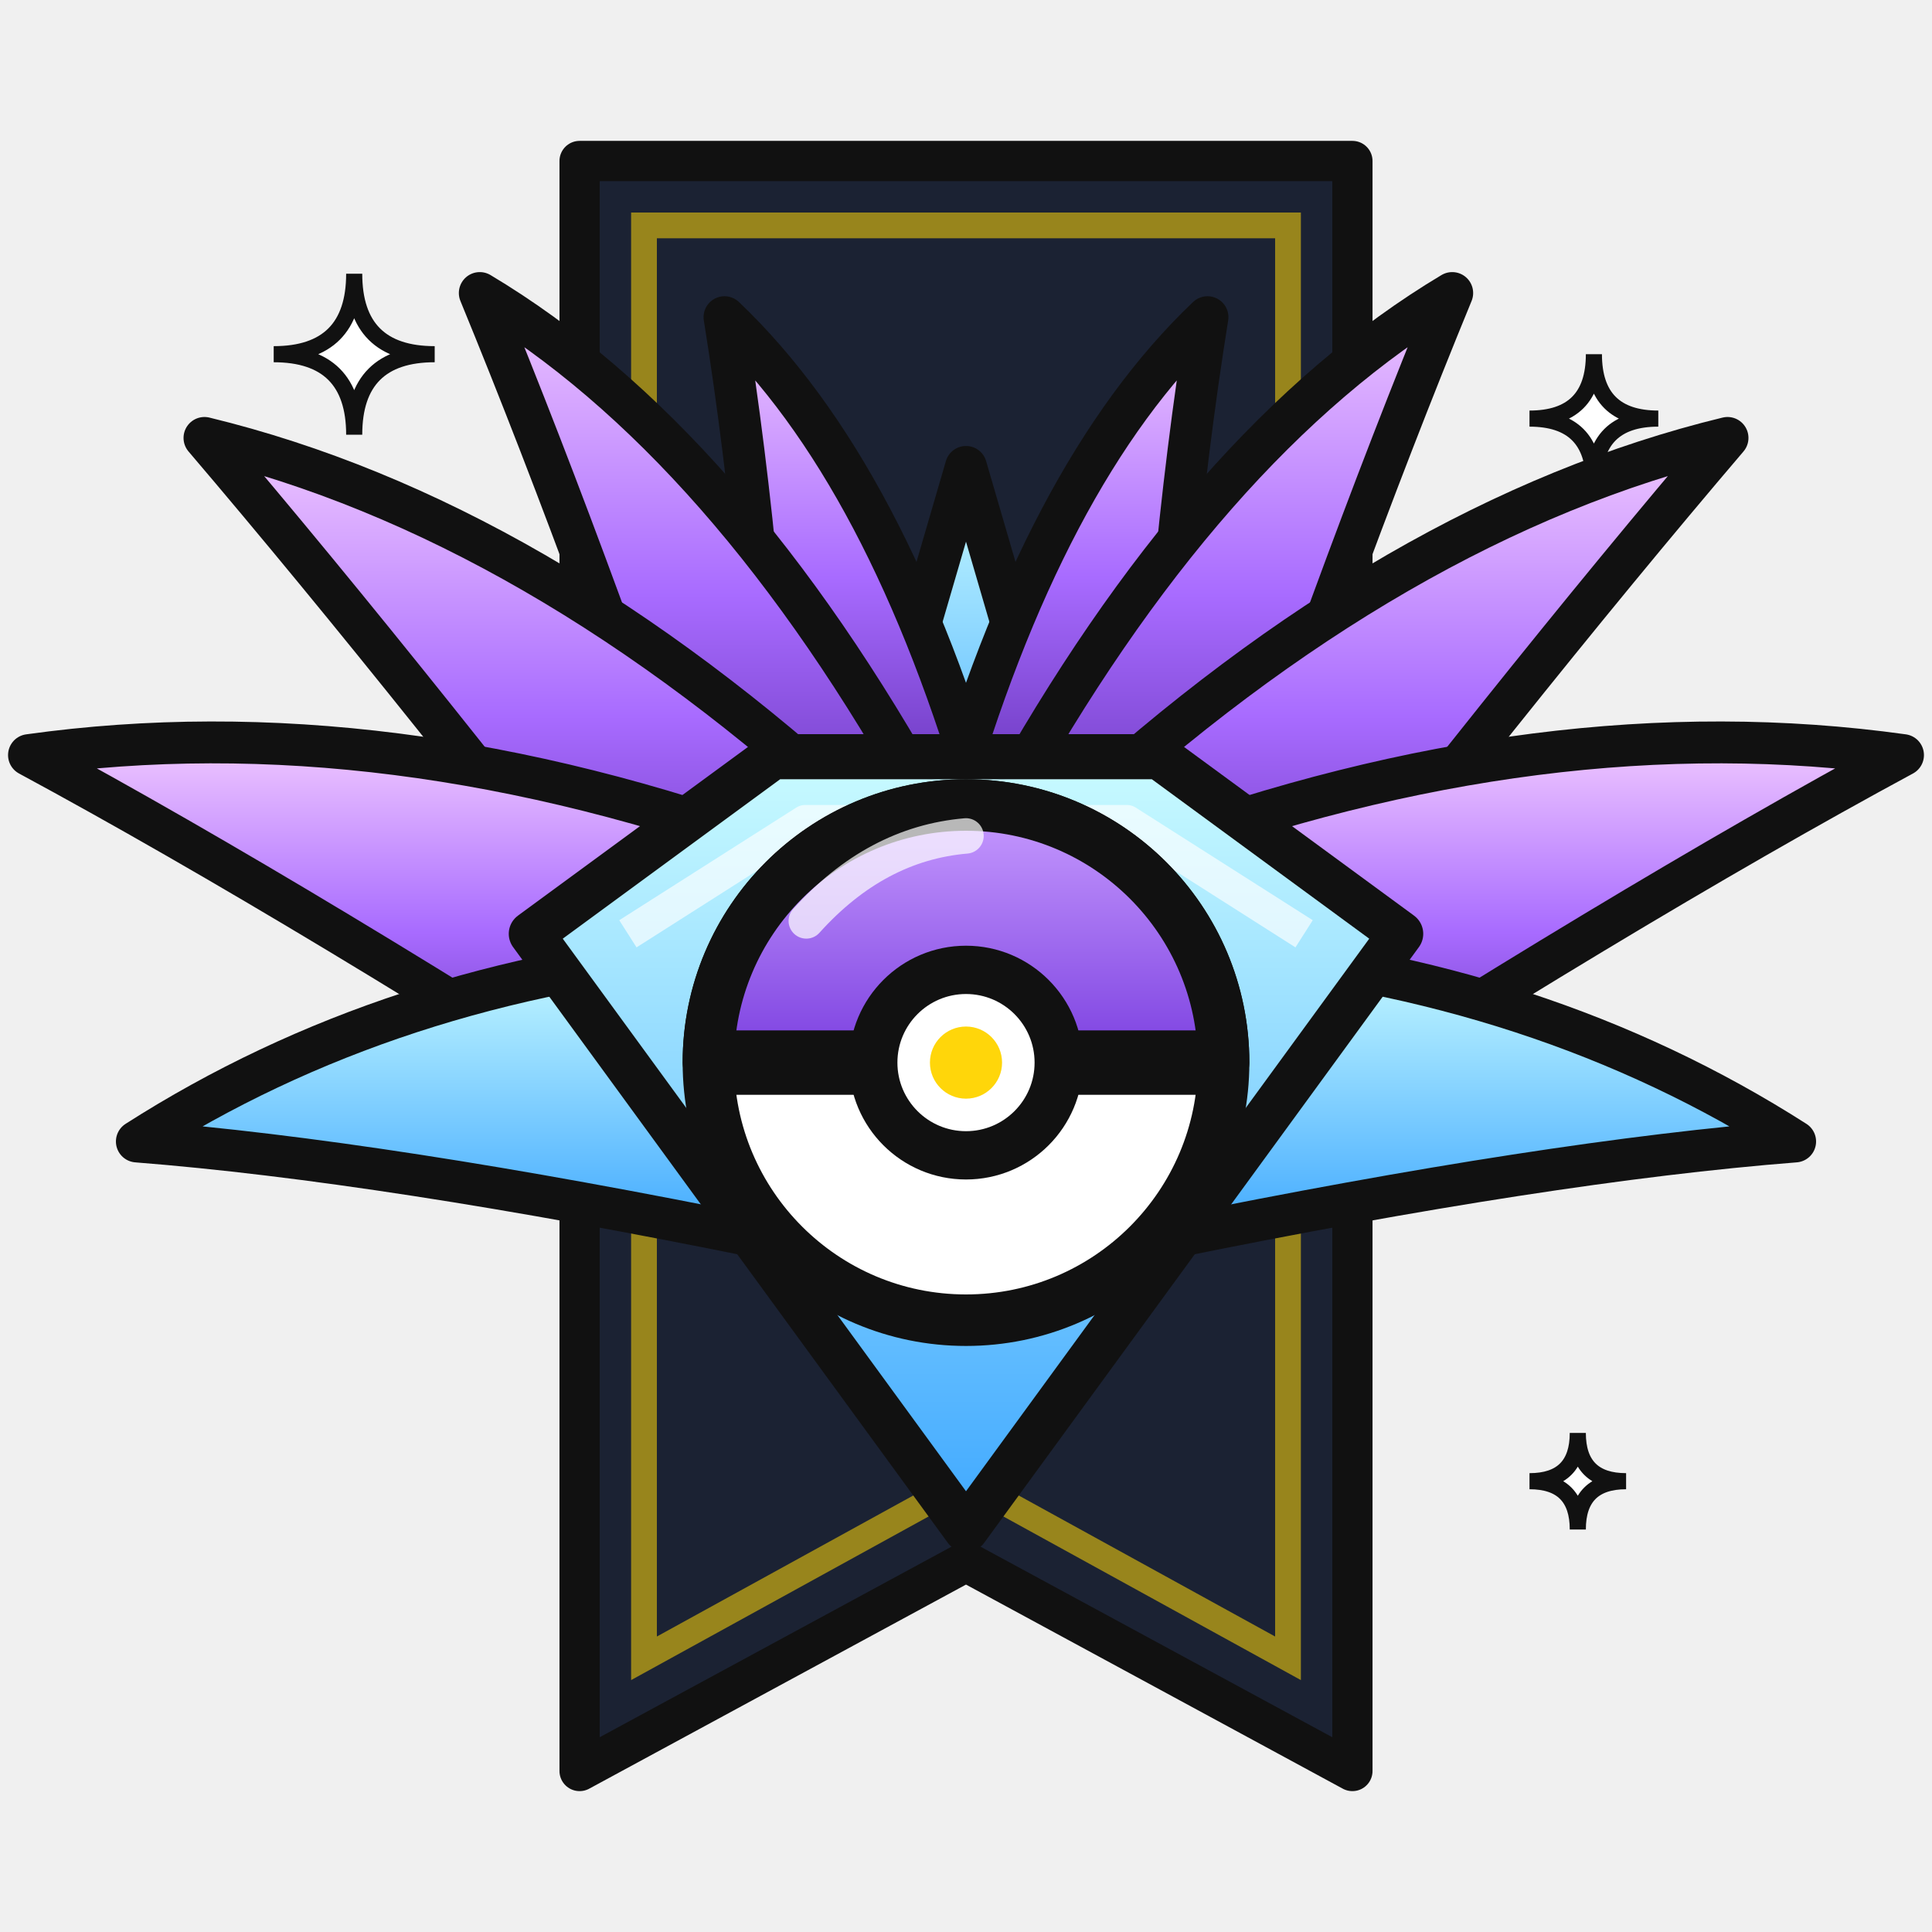
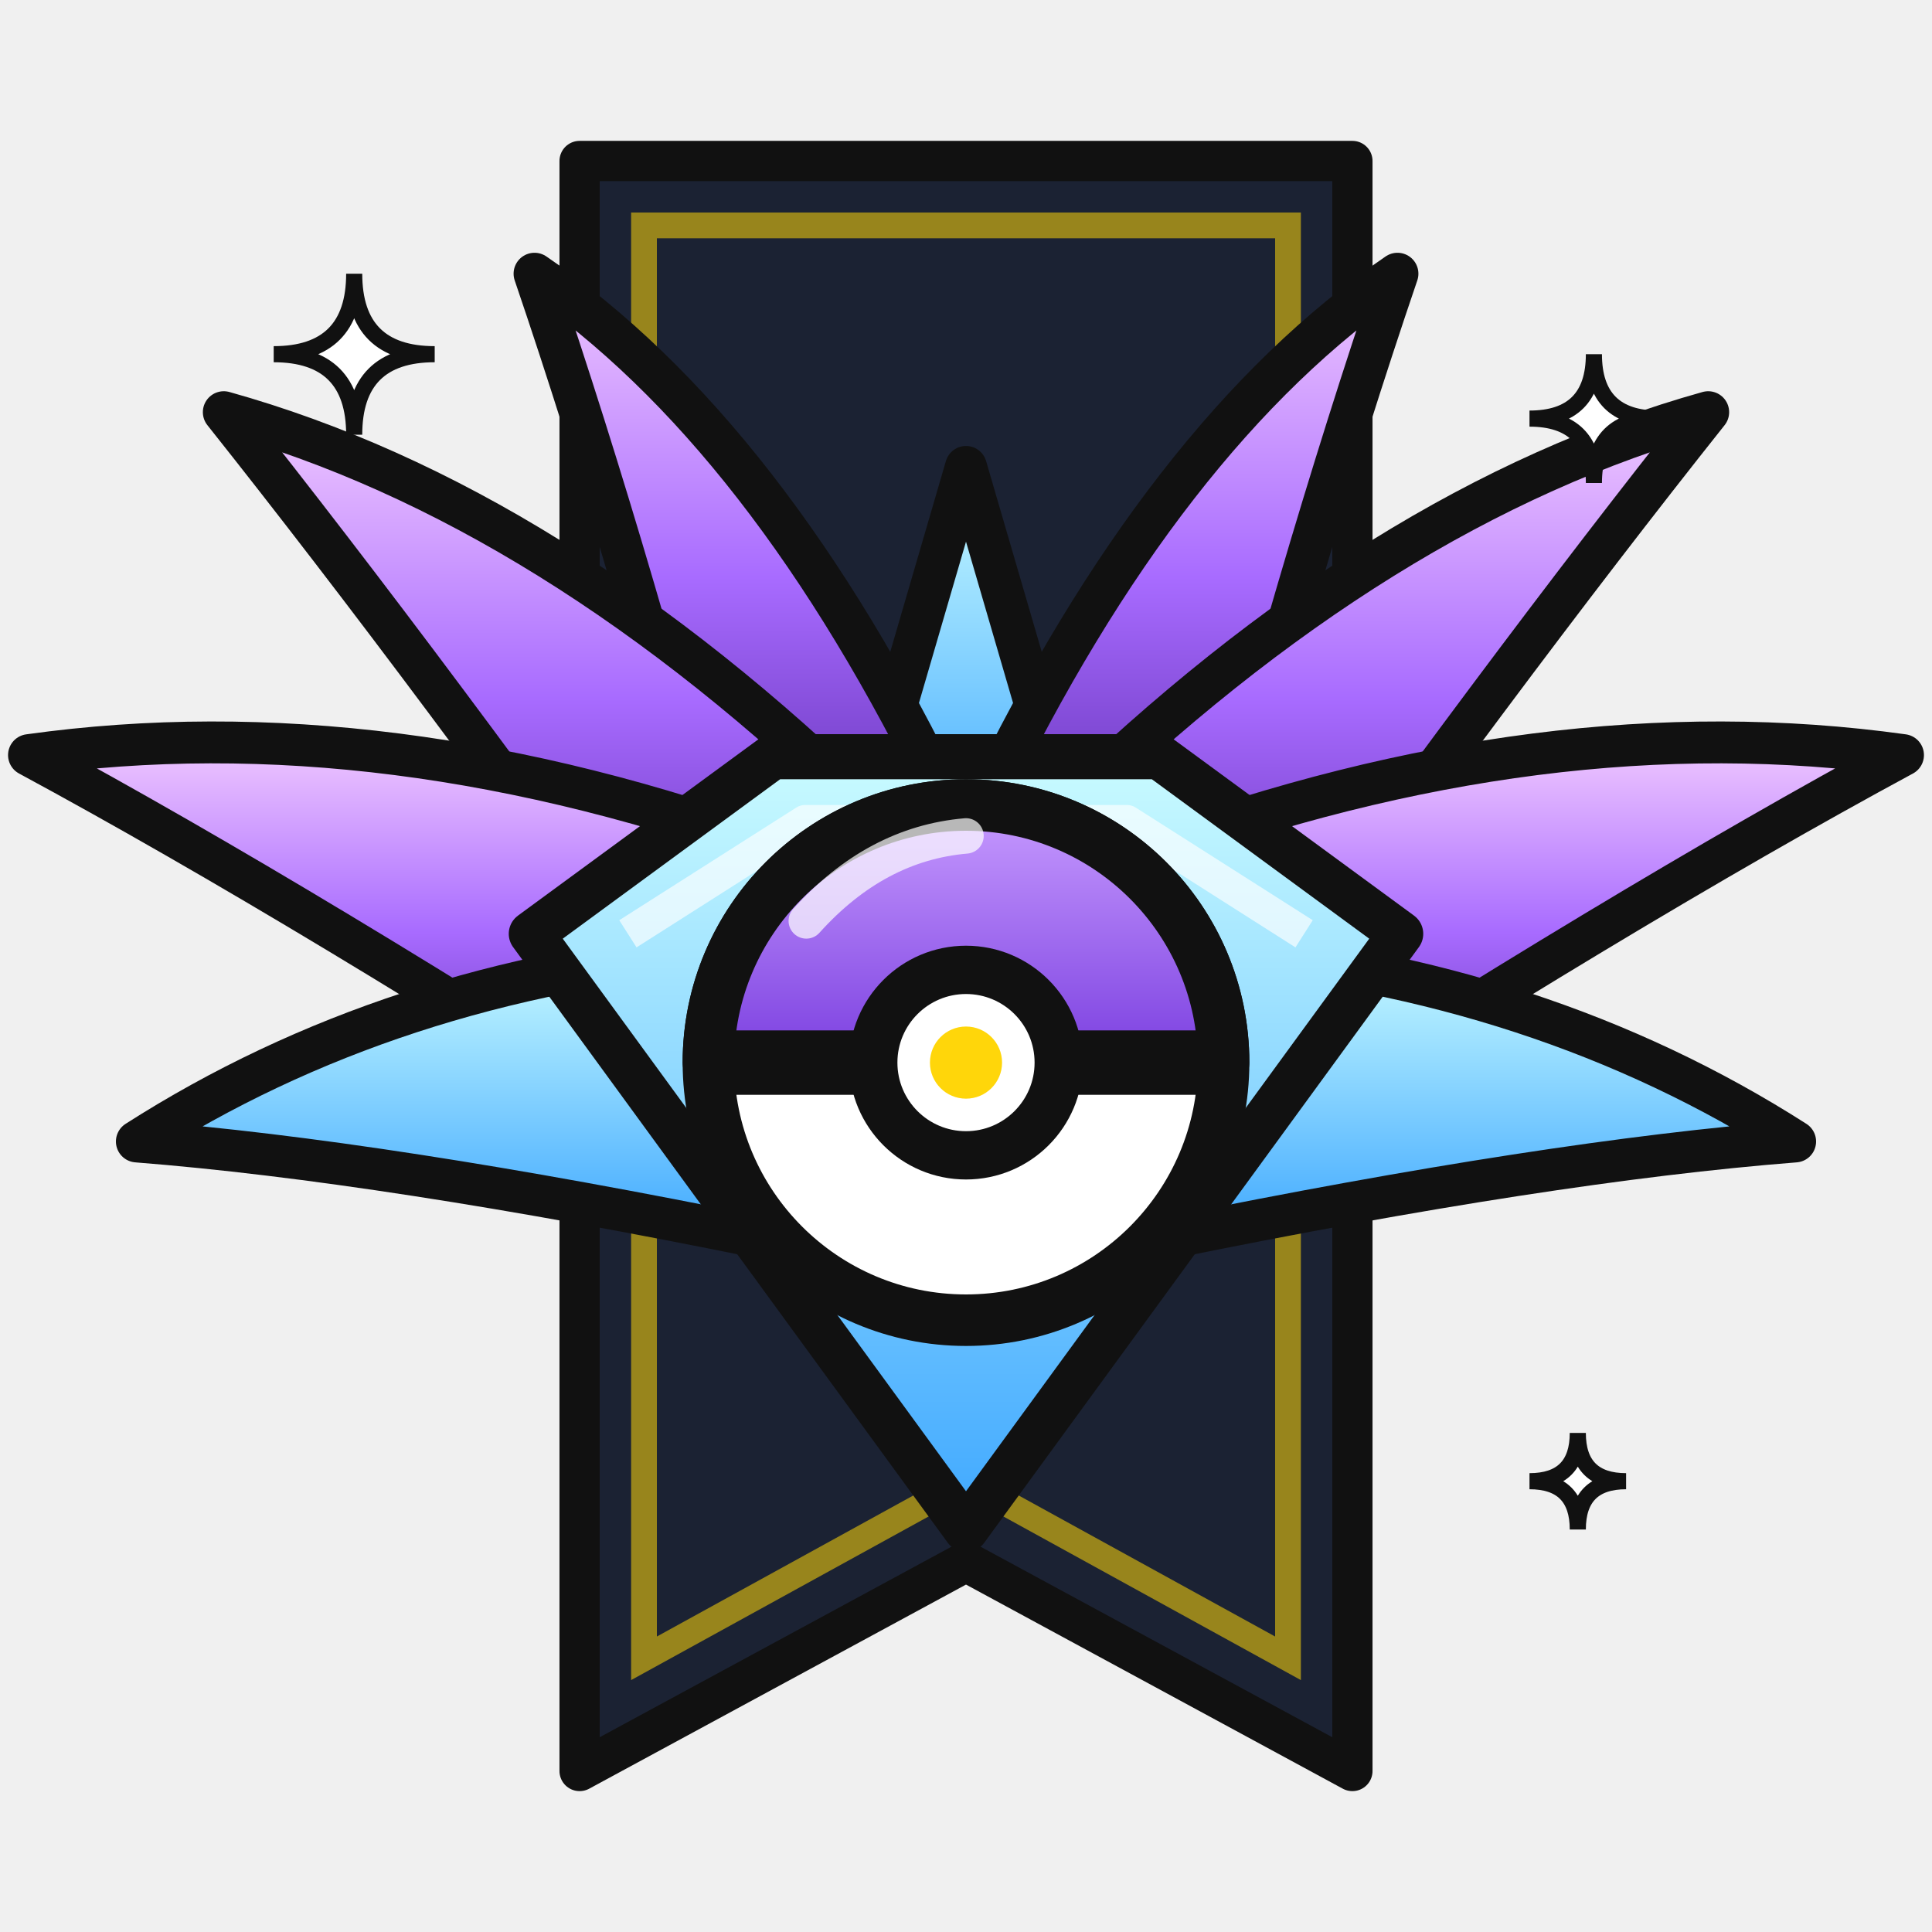
<svg xmlns="http://www.w3.org/2000/svg" viewBox="0 0 120 120" width="120" height="120">
  <defs>
    <linearGradient id="m4" x1="0" y1="0" x2="0" y2="1">
      <stop offset="0" stop-color="#F0C8FF" />
      <stop offset="0.45" stop-color="#A86BFF" />
      <stop offset="1" stop-color="#4A1C9C" />
    </linearGradient>
    <linearGradient id="i4" x1="0" y1="0" x2="0" y2="1">
      <stop offset="0" stop-color="#C9FBFF" />
      <stop offset="1" stop-color="#3FA8FF" />
    </linearGradient>
    <linearGradient id="t4" x1="0" y1="0" x2="0" y2="1">
      <stop offset="0" stop-color="#C79BFF" />
      <stop offset="1" stop-color="#7B3FE0" />
    </linearGradient>
  </defs>
  <path d="M36 10 H84 V110 L60 97 L36 110 Z" fill="#1B2233" stroke="#111111" stroke-width="2.5" stroke-linejoin="round" />
  <path d="M40 14 H80 V103 L60 92 L40 103 Z" fill="none" stroke="#FFD60A" stroke-opacity="0.55" stroke-width="1.6" />
  <path d="M53 53 L60 29 L67 53 Z" fill="url(#i4)" stroke="#111111" stroke-width="2.6" stroke-linejoin="round" />
-   <path d="M61.2 50.4 Q55.2 29.4 45.0 19.7 Q47.6 35.9 48.3 55.6 Z" fill="url(#m4)" stroke="#111111" stroke-width="2.6" stroke-linejoin="round" />
-   <path d="M58.8 50.4 Q64.8 29.4 75.0 19.7 Q72.4 35.9 71.7 55.6 Z" fill="url(#m4)" stroke="#111111" stroke-width="2.6" stroke-linejoin="round" />
-   <path d="M57.7 50.0 Q45.2 27.4 29.8 18.2 Q37.2 36.2 45.1 59.9 Z" fill="url(#m4)" stroke="#111111" stroke-width="2.6" stroke-linejoin="round" />
-   <path d="M62.3 50.0 Q74.8 27.4 90.2 18.2 Q82.8 36.2 74.9 59.9 Z" fill="url(#m4)" stroke="#111111" stroke-width="2.6" stroke-linejoin="round" />
-   <path d="M53.4 50.7 Q33.3 32.2 12.7 27.2 Q26.0 42.8 43.4 65.6 Z" fill="url(#m4)" stroke="#111111" stroke-width="2.6" stroke-linejoin="round" />
-   <path d="M66.6 50.7 Q86.7 32.2 107.3 27.2 Q94.0 42.8 76.6 65.6 Z" fill="url(#m4)" stroke="#111111" stroke-width="2.6" stroke-linejoin="round" />
+   <path d="M58.8 49.9 Q47.7 26.9 33.2 17.0 Q39.4 35.2 45.5 58.9 Z" fill="url(#m4)" stroke="#111111" stroke-width="2.6" stroke-linejoin="round" />
+   <path d="M61.2 49.9 Q72.3 26.9 86.8 17.0 Q80.6 35.2 74.5 58.9 Z" fill="url(#m4)" stroke="#111111" stroke-width="2.6" stroke-linejoin="round" />
+   <path d="M54.0 50.5 Q34.3 31.3 13.9 25.6 Q26.7 41.7 43.4 65.1 Z" fill="url(#m4)" stroke="#111111" stroke-width="2.6" stroke-linejoin="round" />
+   <path d="M66.0 50.5 Q85.7 31.3 106.1 25.6 Q93.3 41.7 76.6 65.1 Z" fill="url(#m4)" stroke="#111111" stroke-width="2.6" stroke-linejoin="round" />
  <path d="M48.8 52.9 Q24.0 43.8 1.8 46.9 Q19.2 56.3 44.0 72.3 Z" fill="url(#m4)" stroke="#111111" stroke-width="2.6" stroke-linejoin="round" />
  <path d="M71.2 52.9 Q96.0 43.8 118.2 46.9 Q100.8 56.3 76.0 72.3 Z" fill="url(#m4)" stroke="#111111" stroke-width="2.6" stroke-linejoin="round" />
  <path d="M44.9 59.0 Q24.3 60.8 8.5 70.9 Q23.8 72.1 47.4 76.9 Z" fill="url(#i4)" stroke="#111111" stroke-width="2.6" stroke-linejoin="round" />
  <path d="M75.1 59.0 Q95.7 60.8 111.5 70.9 Q96.2 72.1 72.6 76.9 Z" fill="url(#i4)" stroke="#111111" stroke-width="2.6" stroke-linejoin="round" />
  <path d="M52 78 L60 93 L68 78 Z" fill="url(#m4)" stroke="#111111" stroke-width="2.6" stroke-linejoin="round" />
  <path d="M33 58 L48 47 L72 47 L87 58 L60 95 Z" fill="url(#i4)" stroke="#111111" stroke-width="2.8" stroke-linejoin="round" />
  <path d="M39 58 L50 51 L70 51 L81 58" fill="none" stroke="#FFFFFF" stroke-opacity="0.65" stroke-width="2" stroke-linejoin="round" />
  <g>
    <circle cx="60" cy="66" r="16" fill="#FFFFFF" stroke="#111111" stroke-width="3.2" />
    <path d="M44 66 A16 16 0 0 1 76 66 Z" fill="url(#t4)" stroke="#111111" stroke-width="3.2" stroke-linejoin="round" />
    <path d="M45 66 H75" stroke="#111111" stroke-width="4" />
    <circle cx="60" cy="66" r="5.76" fill="#FFFFFF" stroke="#111111" stroke-width="3" />
    <circle cx="60" cy="66" r="2.24" fill="#FFD60A" />
    <path d="M50.08 57.2 Q54.4 52.4 60 51.92" fill="none" stroke="#FFFFFF" stroke-opacity="0.7" stroke-width="2.2" stroke-linecap="round" />
  </g>
  <path d="M22 17 Q22 22 27 22 Q22 22 22 27 Q22 22 17 22 Q22 22 22 17 Z" fill="#FFFFFF" stroke="#111111" stroke-width="1" />
  <path d="M99 22 Q99 26 103 26 Q99 26 99 30 Q99 26 95 26 Q99 26 99 22 Z" fill="#FFFFFF" stroke="#111111" stroke-width="1" />
  <path d="M98 89 Q98 92 101 92 Q98 92 98 95 Q98 92 95 92 Q98 92 98 89 Z" fill="#FFFFFF" stroke="#111111" stroke-width="1" />
</svg>
